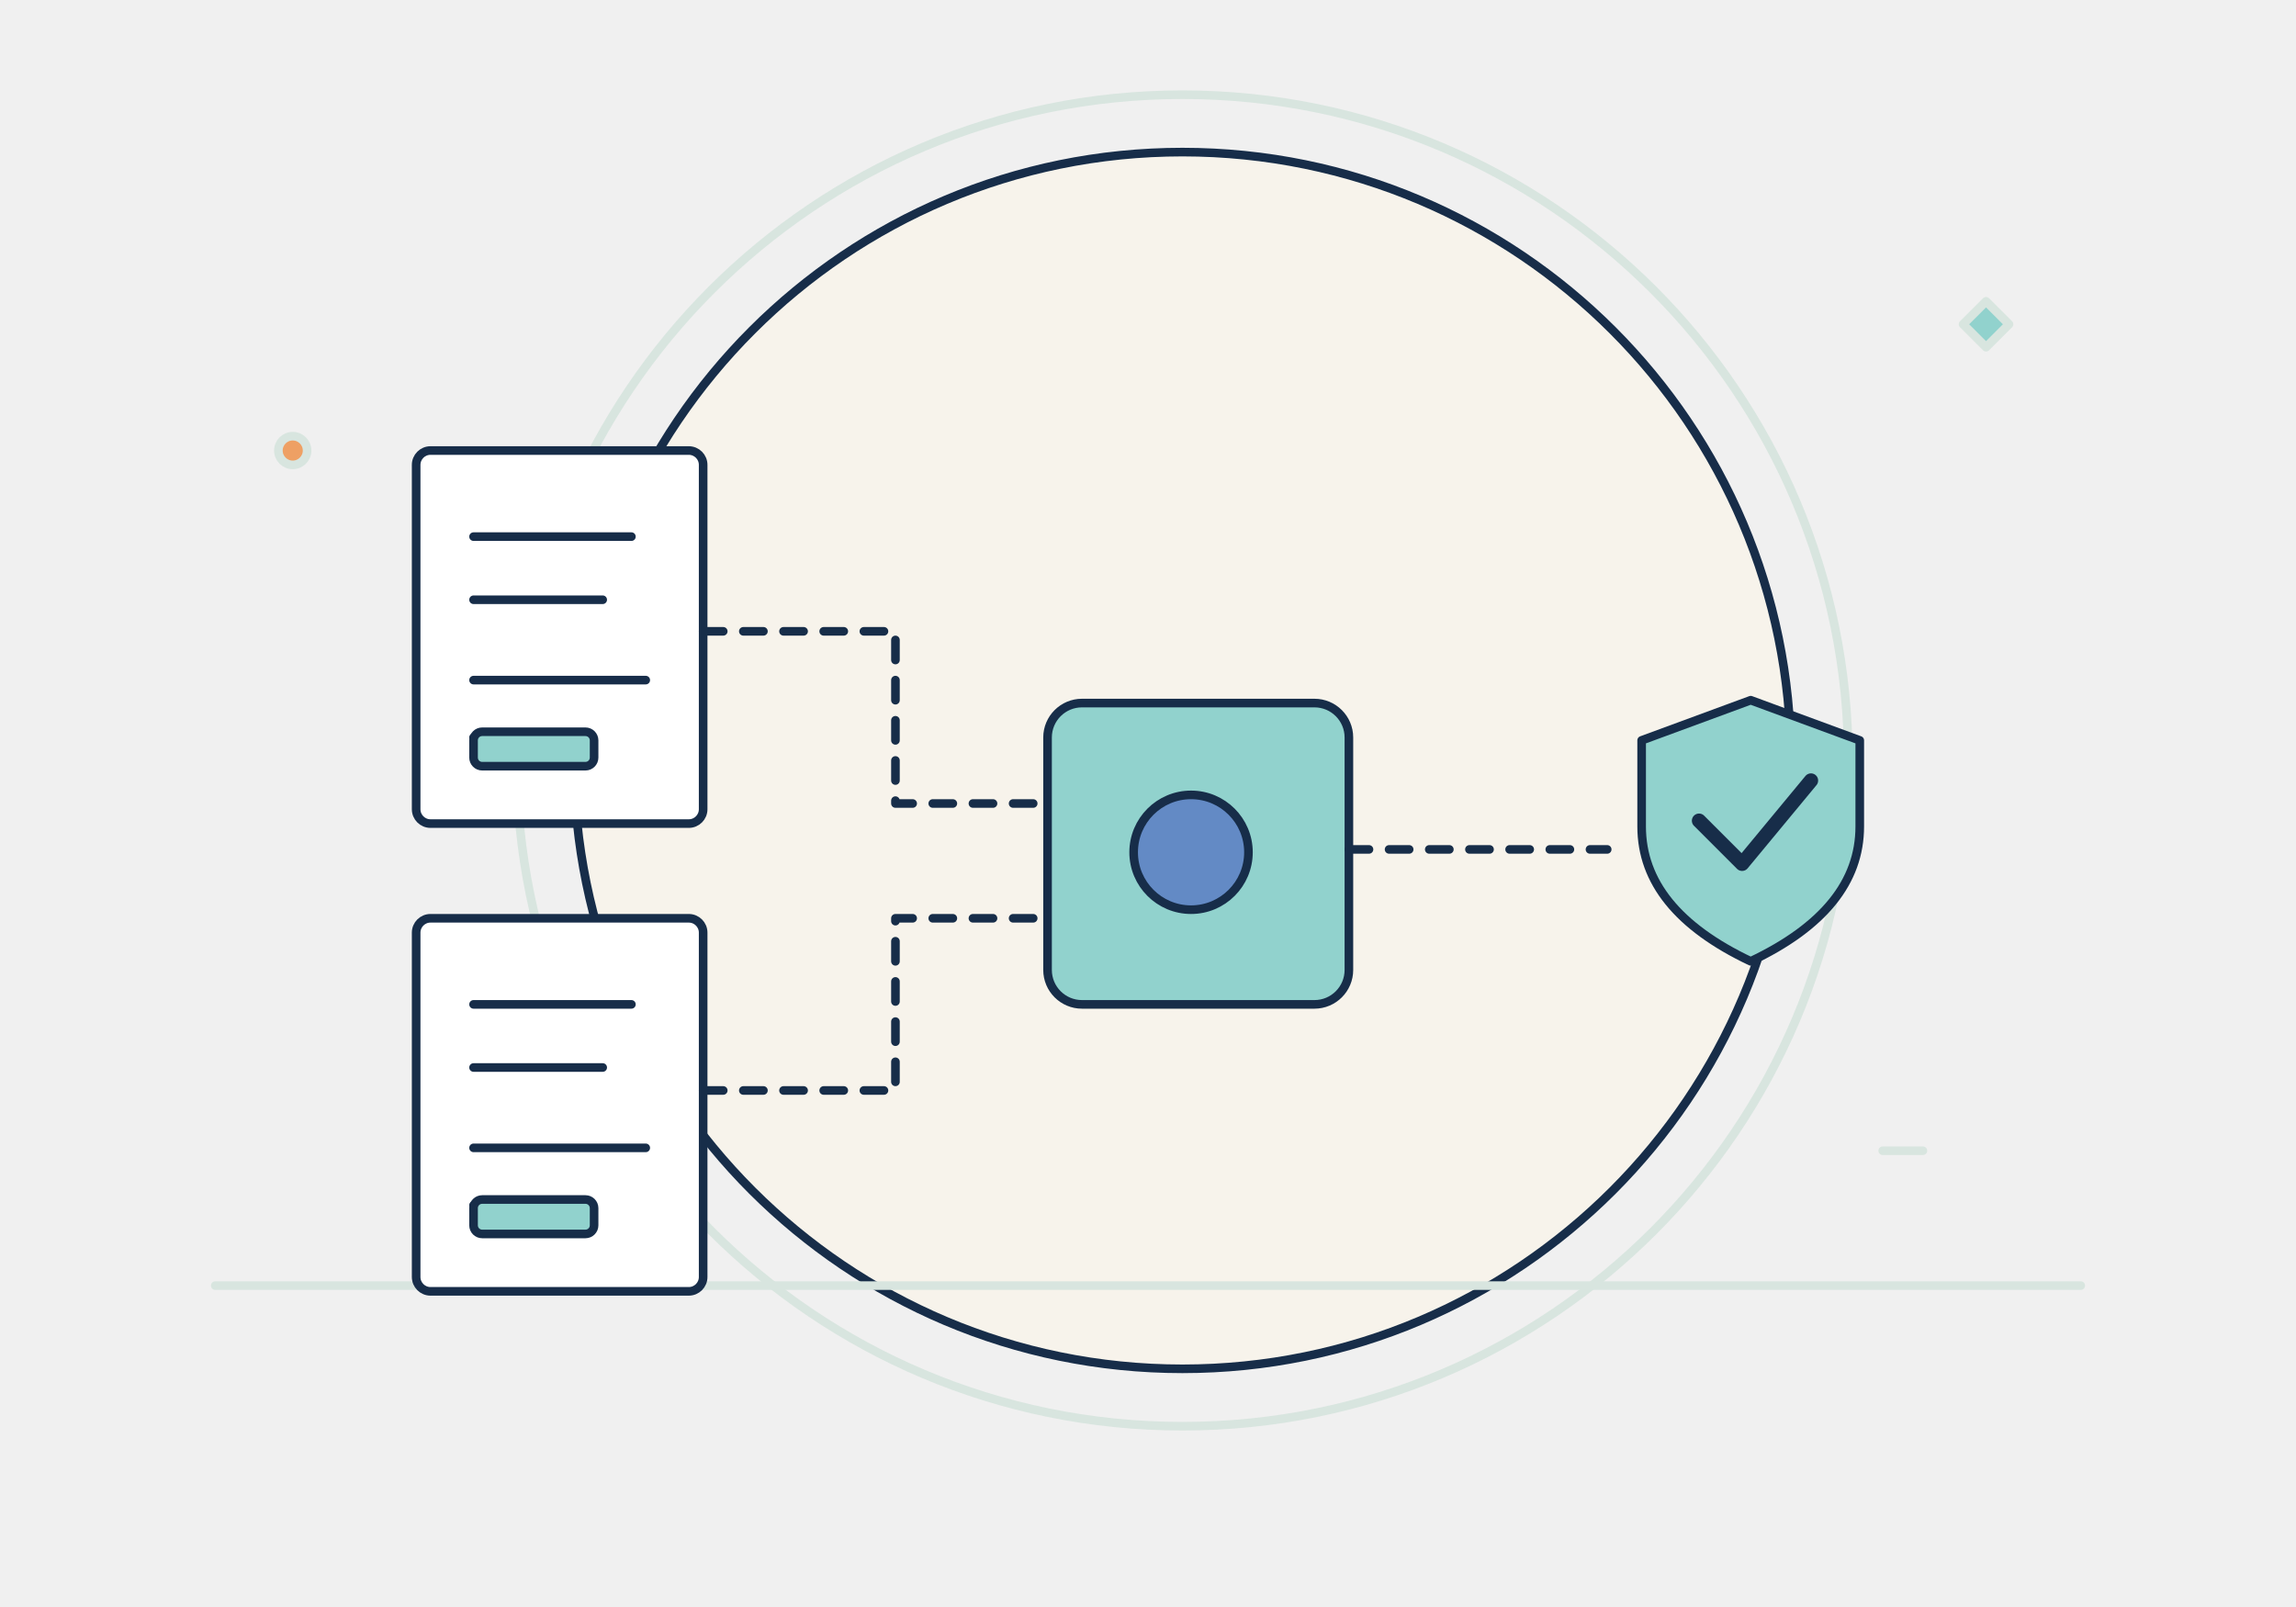
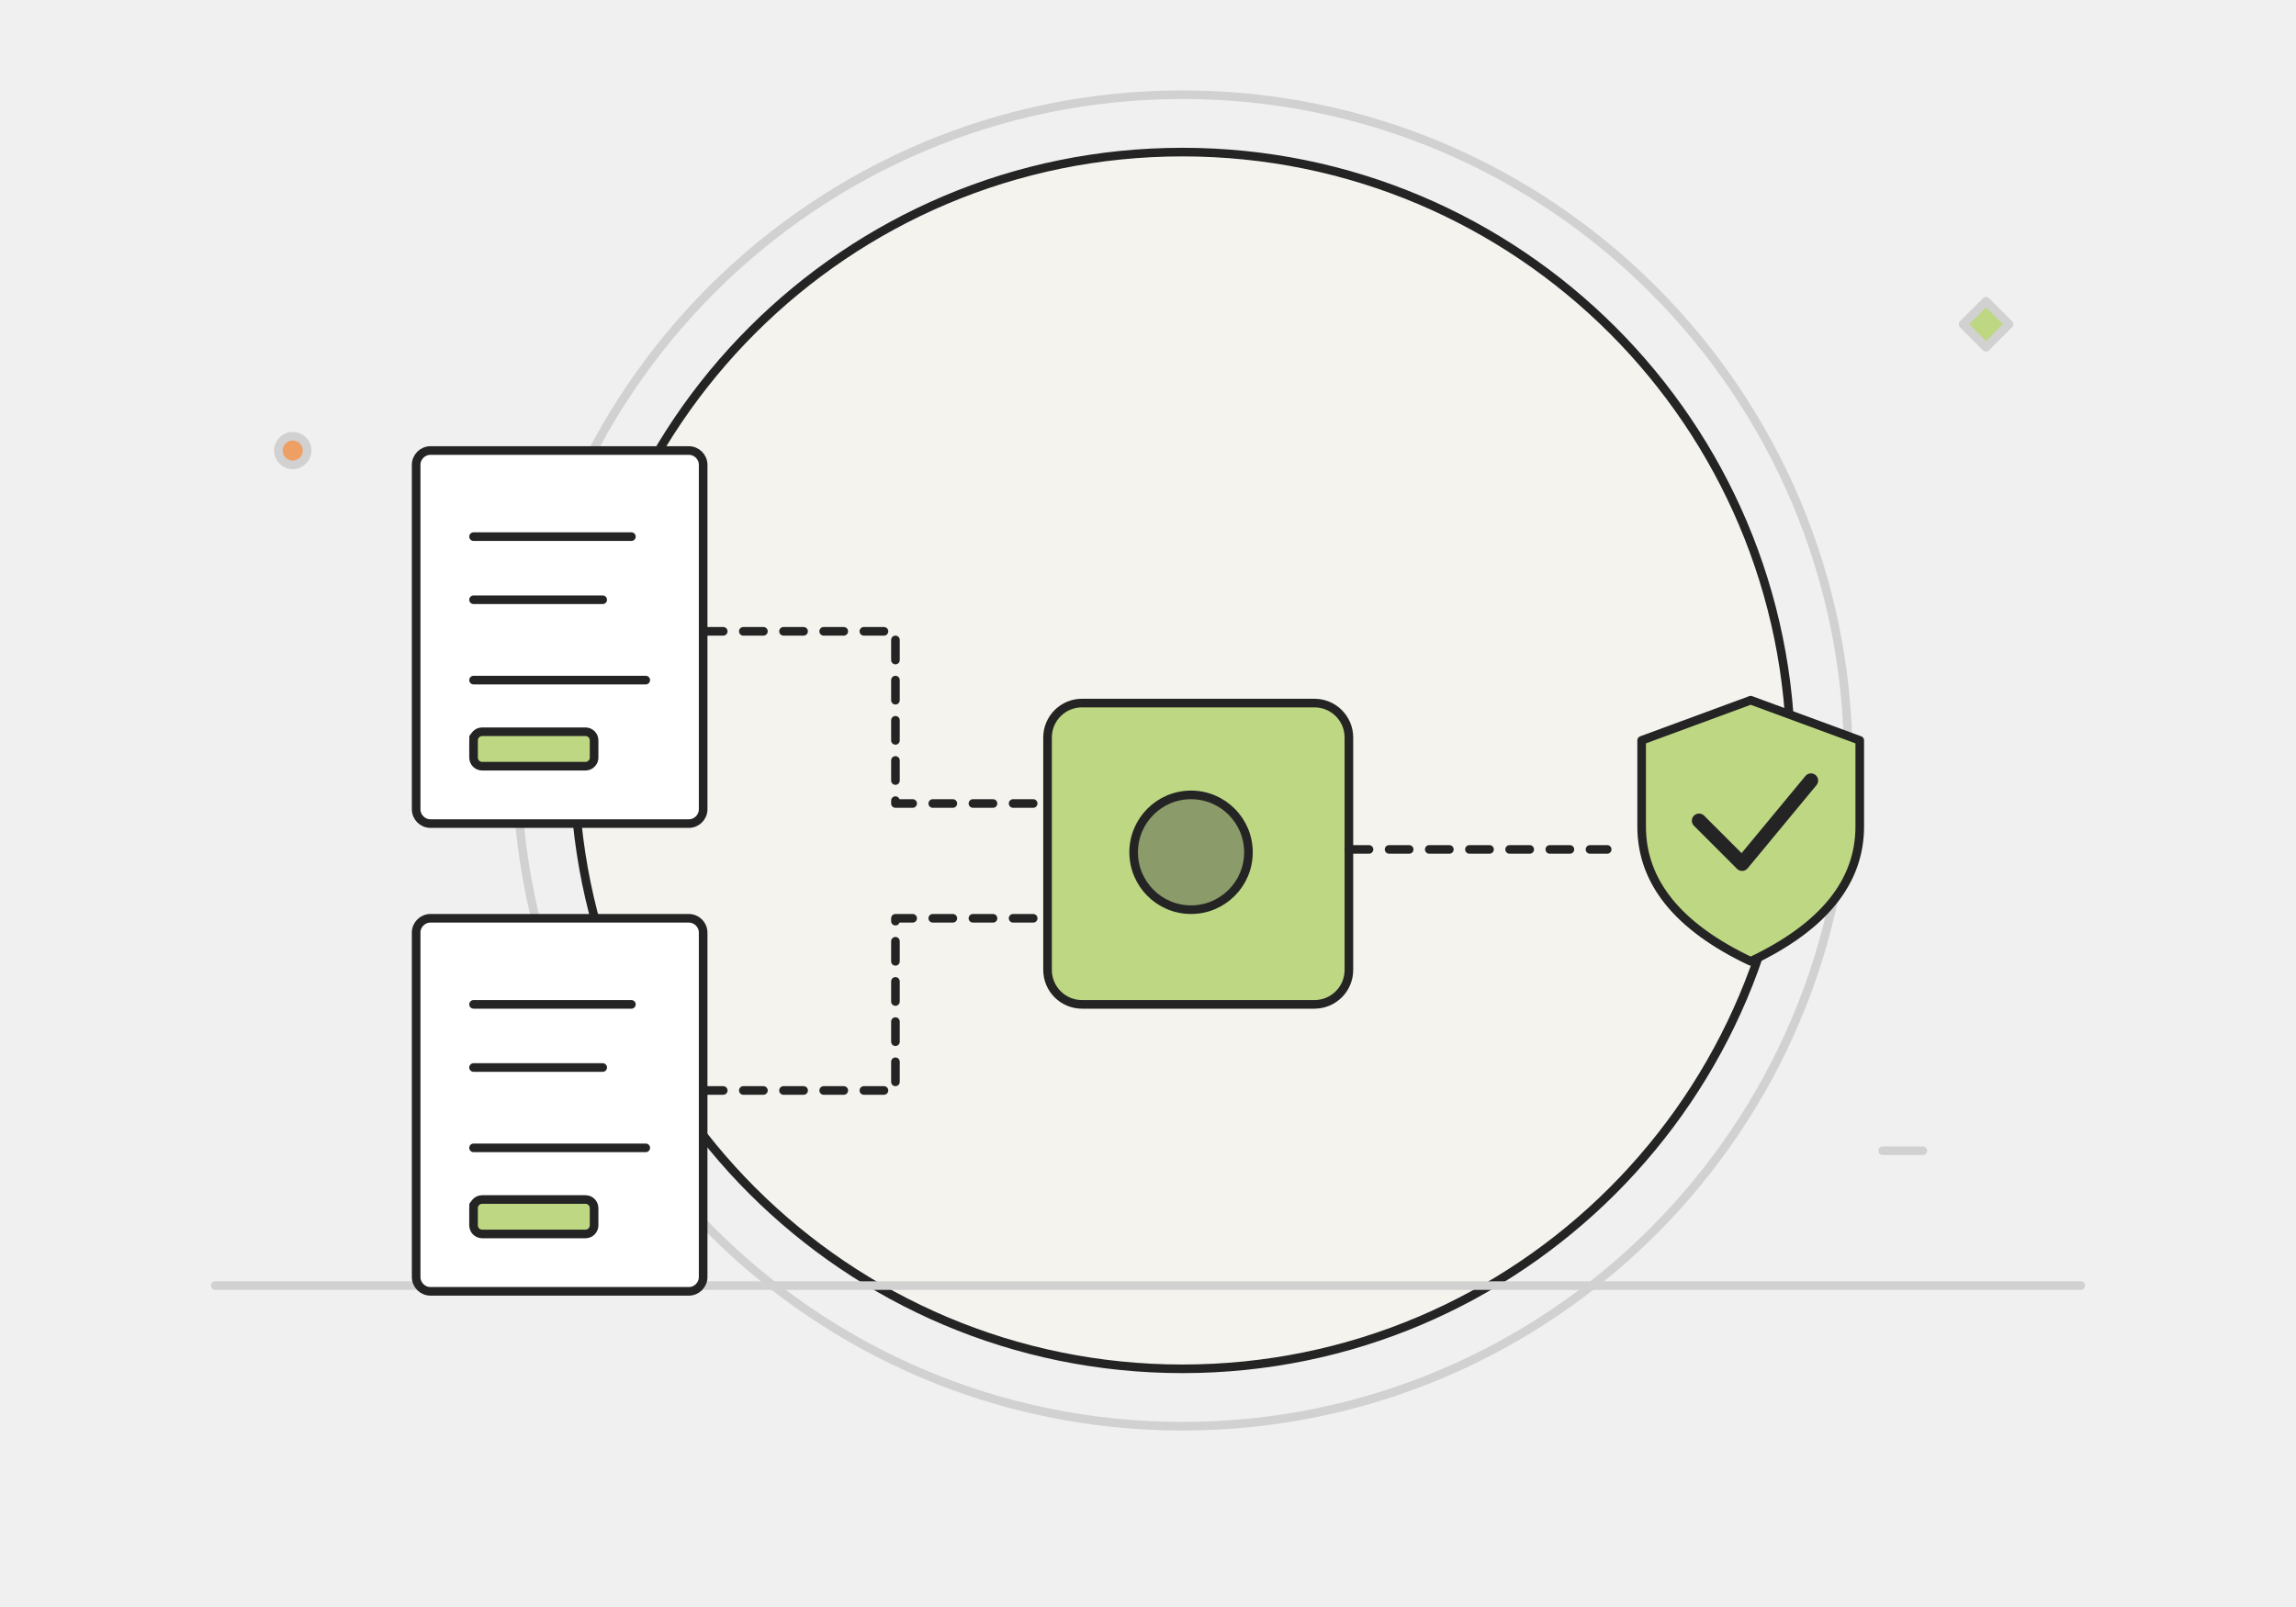
<svg xmlns="http://www.w3.org/2000/svg" viewBox="0 0 800 560" fill="none">
-   <g stroke="#172d49" stroke-width="3" stroke-linecap="round" stroke-linejoin="round">
-     <circle cx="412" cy="265" r="212" fill="#f7f3eb" />
-     <g stroke="#d8e5df">
+   <g stroke="#242424" stroke-width="3" stroke-linecap="round" stroke-linejoin="round">
+     <circle cx="412" cy="265" r="212" fill="#f5f3ee" />
+     <g stroke="#d1d1d1">
      <circle cx="412" cy="265" r="232" fill="none" />
      <path d="M75 448L725 448" fill="none" />
-       <path d="M692 105L700 113L692 121L684 113Z" fill="#91d2cd" />
+       <path d="M692 105L700 113L692 121L684 113Z" fill="#bed783" />
      <circle cx="102" cy="157" r="5" fill="#eea064" />
      <path d="M656 401L670 401" fill="none" />
    </g>
    <g transform="translate(145 157)">
      <rect x="0" y="0" width="100" height="130" rx="5" fill="#fff" />
      <path d="M20 30L75 30" fill="none" />
      <path d="M20 52L65 52" fill="none" />
      <path d="M20 80L80 80" fill="none" />
      <path d="M20 100L55 100" fill="none" />
-       <rect x="20" y="98" width="42" height="12" rx="3" fill="#91d2cd" />
+       <rect x="20" y="98" width="42" height="12" rx="3" fill="#bed783" />
    </g>
    <g transform="translate(145 320)">
      <rect x="0" y="0" width="100" height="130" rx="5" fill="#fff" />
      <path d="M20 30L75 30" fill="none" />
      <path d="M20 52L65 52" fill="none" />
      <path d="M20 80L80 80" fill="none" />
      <path d="M20 100L55 100" fill="none" />
-       <rect x="20" y="98" width="42" height="12" rx="3" fill="#91d2cd" />
+       <rect x="20" y="98" width="42" height="12" rx="3" fill="#bed783" />
    </g>
-     <rect x="365" y="245" width="105" height="105" rx="12" fill="#91d2cd" />
+     <rect x="365" y="245" width="105" height="105" rx="12" fill="#bed783" />
    <g transform="translate(610 286)">
-       <path d="M0-42L38-28V2Q38 31 0 49Q-38 31-38 2V-28Z" fill="#91d2cd" />
+       <path d="M0-42L38-28V2Q38 31 0 49Q-38 31-38 2V-28Z" fill="#bed783" />
      <path d="M-18 0L-3 15L21-14" fill="none" stroke-width="5" />
    </g>
    <path d="M245 220H312V280H365M245 380H312V320H365M470 296H560" fill="none" stroke-dasharray="7 7" />
-     <circle cx="415" cy="297" r="20" fill="#638ac5" />
+     <circle cx="415" cy="297" r="20" fill="#8b9b6a" />
  </g>
</svg>
